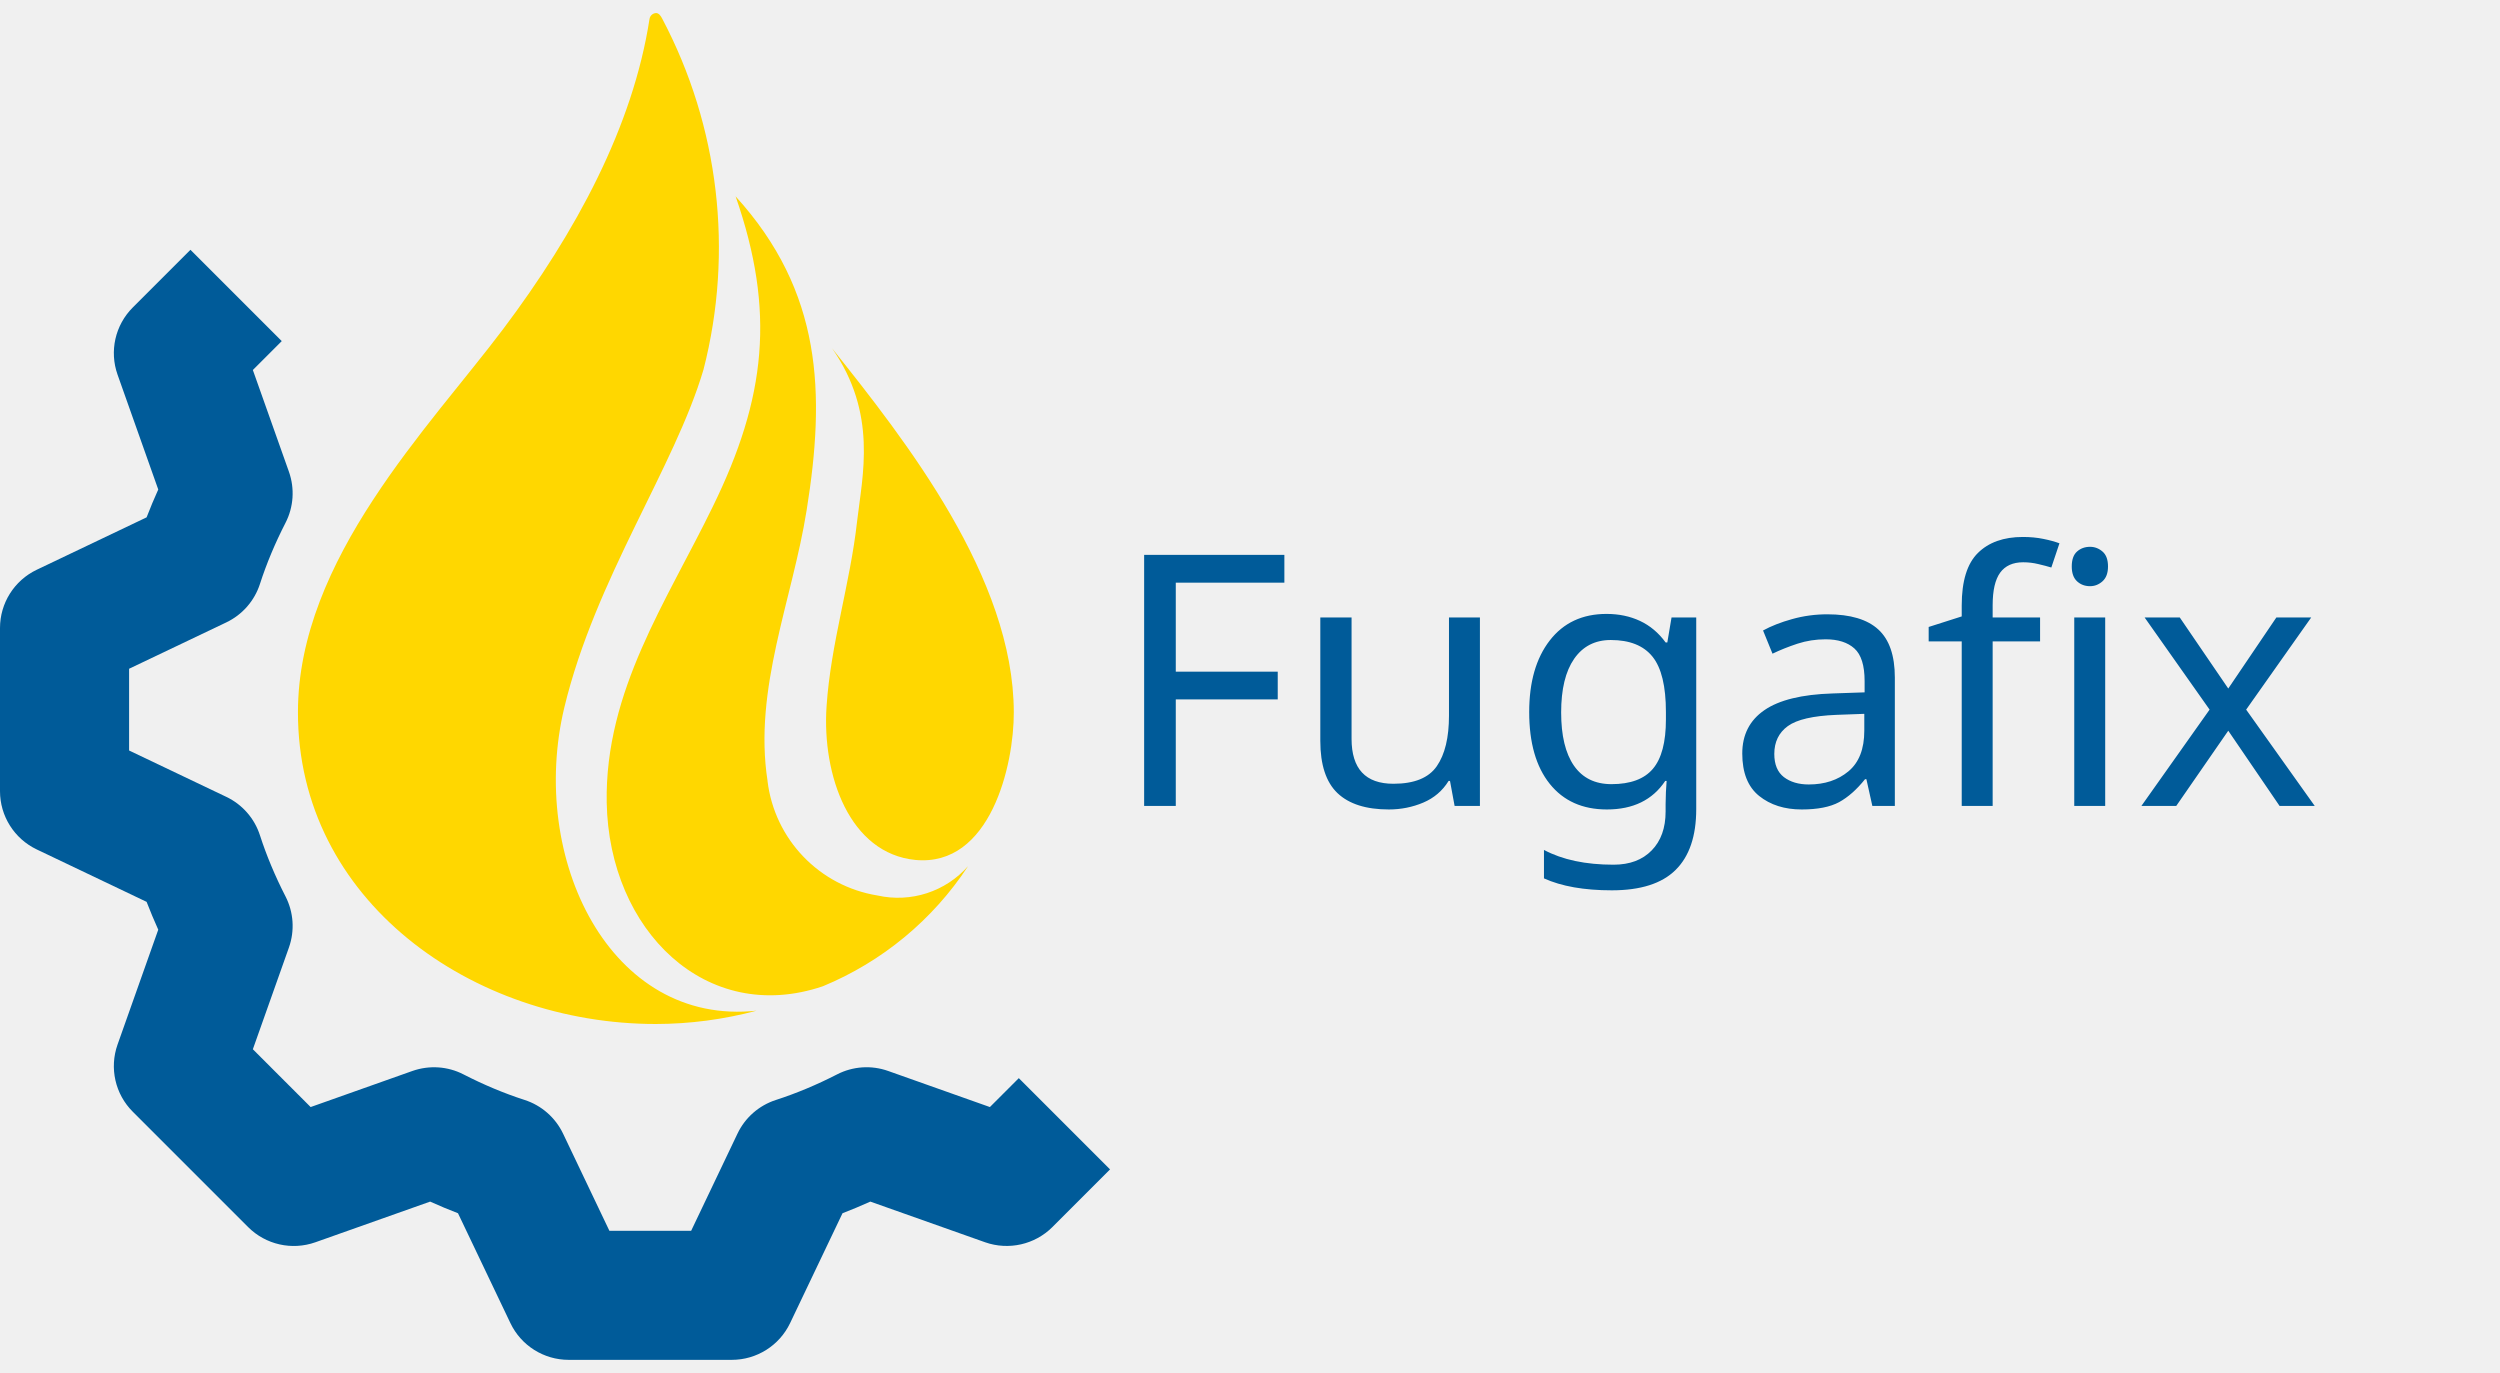
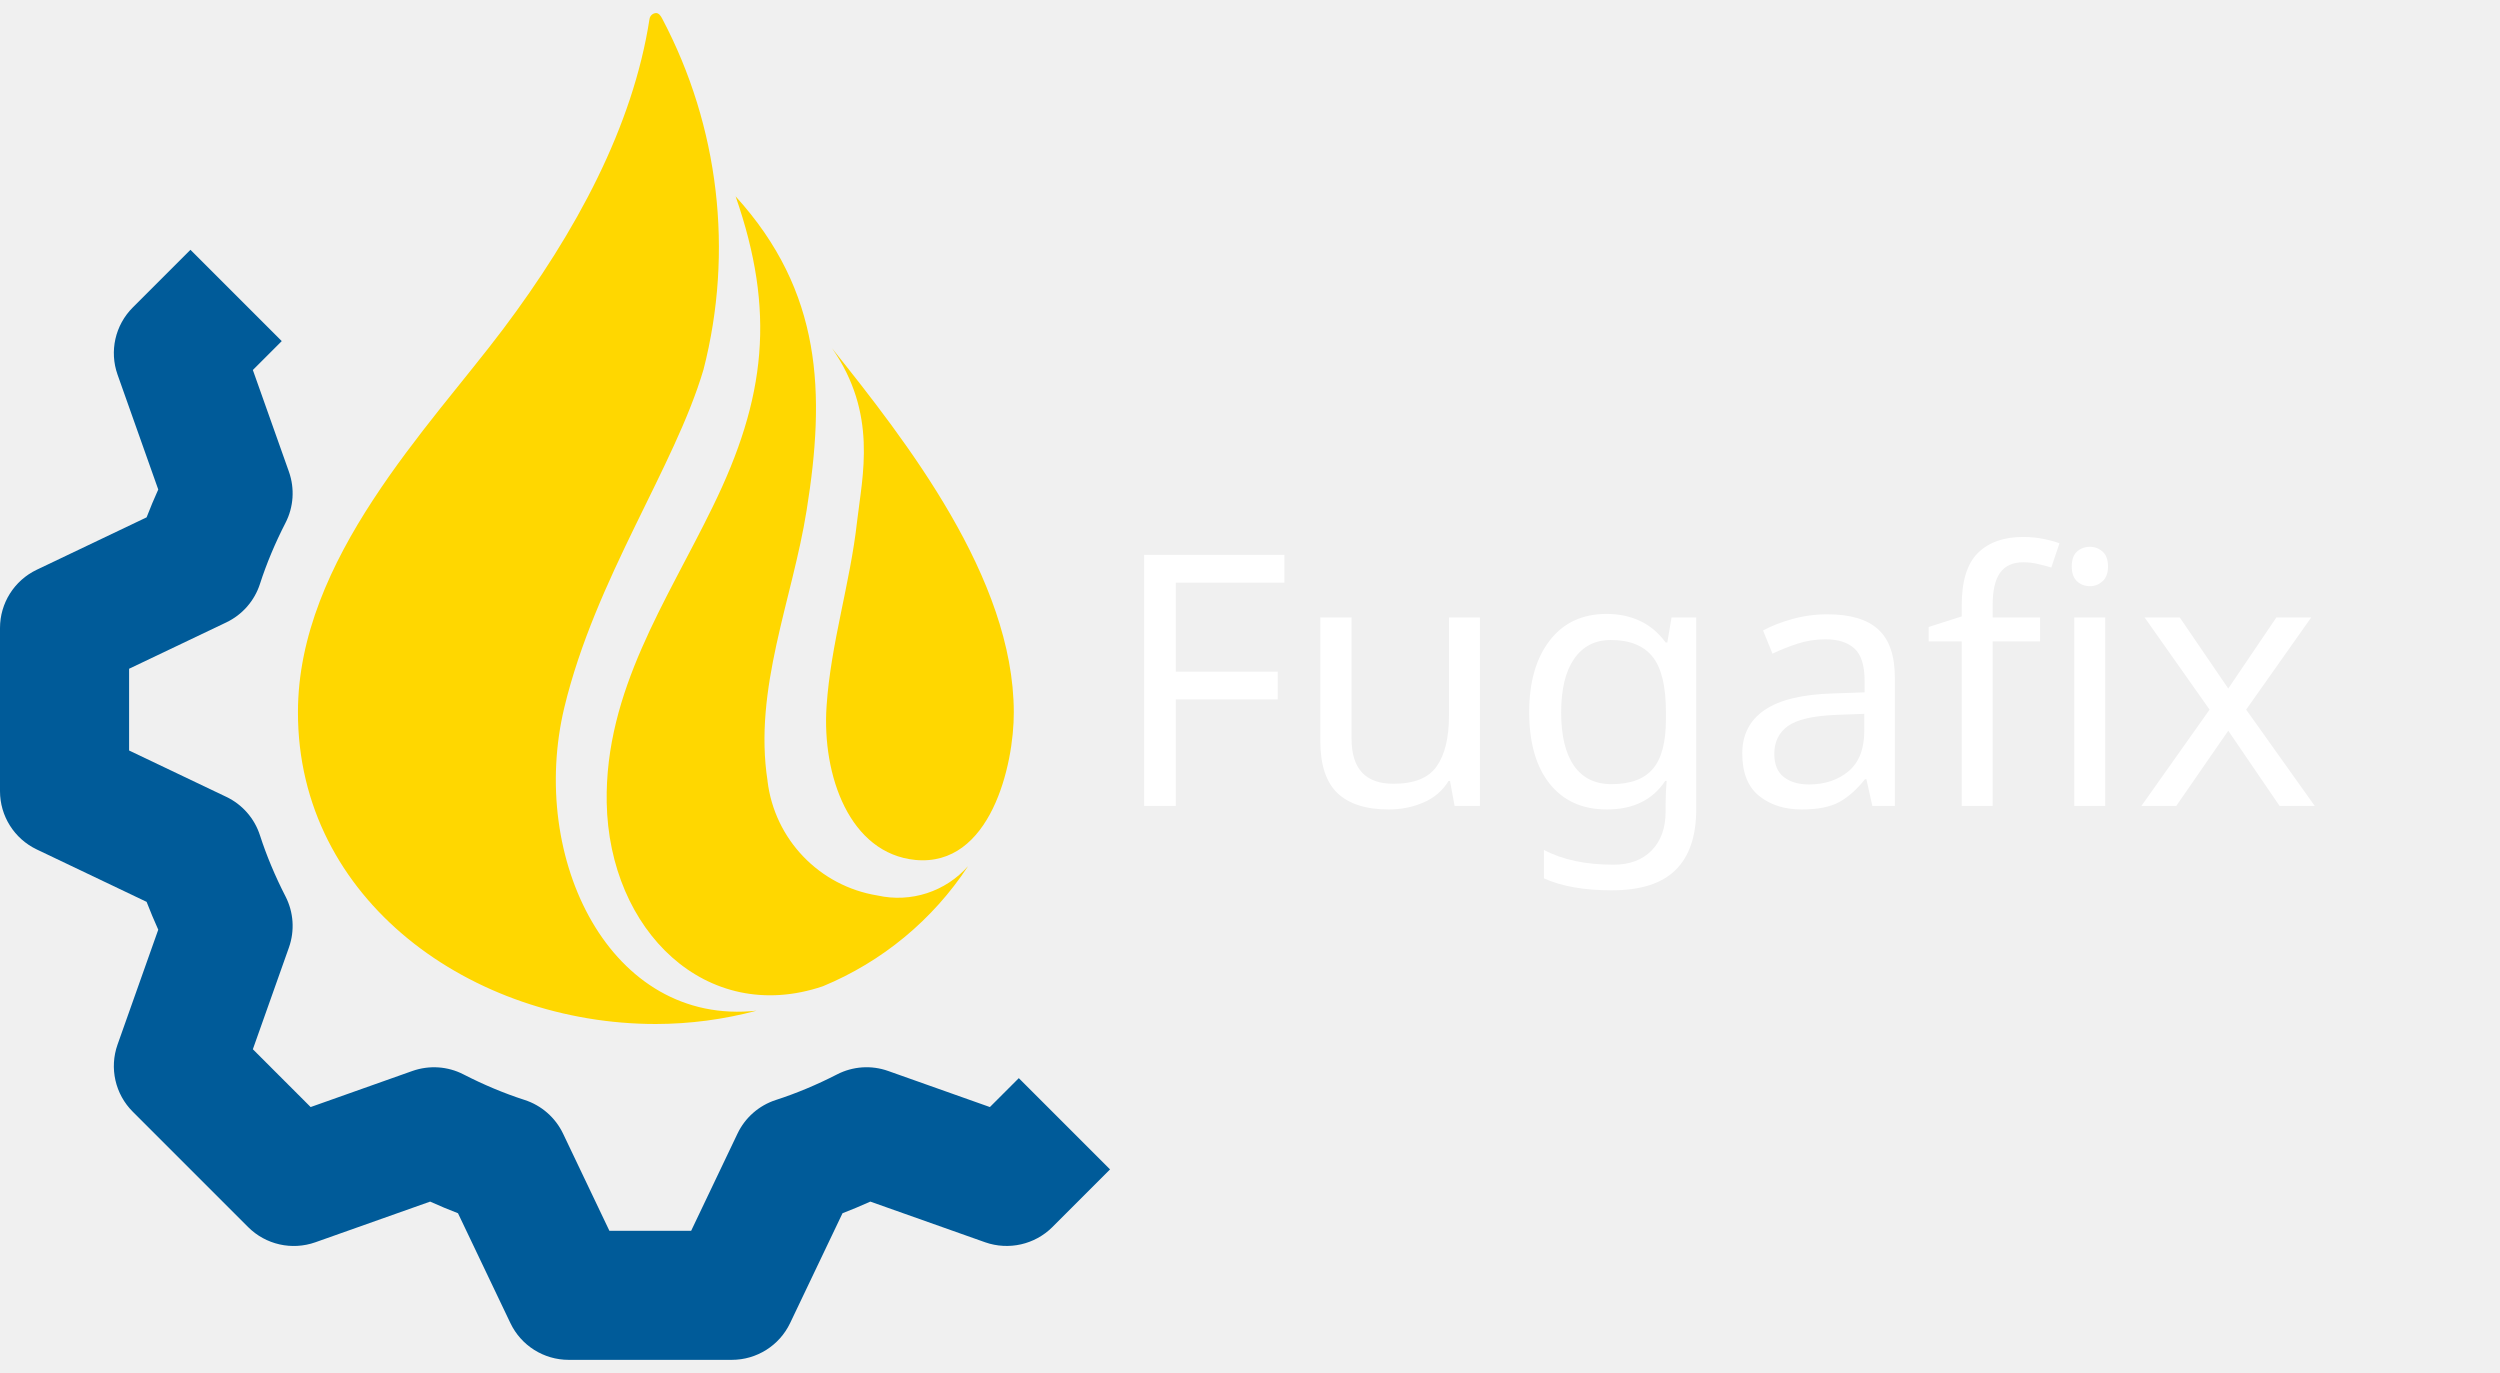
<svg xmlns="http://www.w3.org/2000/svg" id="a" viewBox="0 0 500 274.57">
  <defs>
-     <style>.c,.d{fill:#005b99;}.c,.e{stroke-width:0px;}.d{font-family:AlfaSlabOne-Regular, 'Alfa Slab One';font-size:70.33px;}.e{fill:gold;}</style>
+     <style>.c{fill:#005b99;}.c,.d{stroke-width:0px;}.e{fill:#fff;font-family:AlfaSlabOne-Regular, 'Alfa Slab One';font-size:70.33px;}.d{fill:gold;}</style>
  </defs>
  <path class="c" d="M38.09,49.96l-11.54,11.54c-3.52,3.52-4.7,8.74-3.04,13.43l8.14,22.97c-.84,1.85-1.61,3.71-2.33,5.57l-21.97,10.48C2.86,116.09,0,120.62,0,125.6v32.64c0,4.97,2.86,9.51,7.35,11.65l21.97,10.48c.72,1.86,1.5,3.72,2.33,5.57l-8.14,22.97c-1.66,4.69-.48,9.92,3.04,13.43l23.08,23.08c3.52,3.52,8.75,4.69,13.43,3.04l22.97-8.14c1.85.84,3.71,1.61,5.57,2.33l10.48,21.97c2.14,4.49,6.67,7.35,11.65,7.35h32.64c4.97,0,9.51-2.86,11.65-7.35l10.48-21.97c1.86-.72,3.72-1.5,5.57-2.33l22.97,8.14c4.68,1.64,9.91.47,13.43-3.04l11.54-11.54-18.25-18.25-5.78,5.78-20.36-7.22c-3.35-1.19-7.04-.94-10.21.69-4.05,2.08-8.17,3.8-12.22,5.11-3.38,1.09-6.16,3.52-7.69,6.73l-9.27,19.44h-16.35l-9.27-19.44c-1.53-3.2-4.31-5.64-7.69-6.73-4.06-1.31-8.17-3.03-12.22-5.11-3.16-1.63-6.85-1.87-10.21-.69l-20.36,7.22-11.56-11.56,7.22-20.36c1.18-3.35.94-7.04-.69-10.21-2.08-4.05-3.8-8.17-5.11-12.22-1.09-3.38-3.52-6.16-6.73-7.69l-19.44-9.27v-16.35l19.44-9.27c3.2-1.53,5.64-4.31,6.73-7.69,1.31-4.06,3.03-8.17,5.11-12.22,1.63-3.16,1.87-6.86.69-10.21l-7.22-20.36,5.78-5.78-18.25-18.25Z" />
-   <path class="e" d="M151.35,202.13c-6.58,1.76-13.36,2.66-20.17,2.67-36.76,0-71.64-24.72-71.59-62.36,0-30.56,26.33-57.07,40.99-76.56,14.66-19.48,26.01-40.62,29.32-62.08.1-.65.63-1.14,1.29-1.19.6,0,.96.55,1.29,1.19,11.34,21.53,14.27,46.51,8.23,70.08-5.79,19.62-21.64,41.82-27.85,67.64-7.21,30.14,9.14,63.83,38.51,60.61ZM166.37,69.6c9.19,13.1,6.11,25.5,5.05,34.65-1.38,12.45-5.28,24.49-6.11,37.04-.92,13.79,4.6,29.41,17.78,30.7,14.98,1.42,19.71-18.93,19.67-29.55-.05-26.88-21.55-54.22-36.39-72.83ZM153.51,156.18c-2.85-18.38,4.96-36.21,7.81-54.09,3.77-23.44,3.17-43.7-14.2-62.82,8,22.98,6.11,40.3-4.6,62.13-9.19,18.89-21.55,36.76-21.18,59.09.46,25.64,19.94,44.67,43.24,36.76,11.87-4.91,22-13.29,29.04-24.03-4.51,5.12-11.45,7.37-18.11,5.88-11.63-1.88-20.61-11.23-22.01-22.93Z" />
-   <text class="d" transform="translate(222 161.19)">
+   <path class="d" d="M151.35,202.13c-6.58,1.76-13.36,2.66-20.17,2.67-36.76,0-71.64-24.72-71.59-62.36,0-30.56,26.33-57.07,40.99-76.56,14.66-19.48,26.01-40.62,29.32-62.08.1-.65.63-1.14,1.29-1.19.6,0,.96.55,1.29,1.19,11.34,21.53,14.27,46.51,8.23,70.08-5.79,19.62-21.64,41.82-27.85,67.64-7.21,30.14,9.14,63.83,38.51,60.61ZM166.37,69.6c9.19,13.1,6.11,25.5,5.05,34.65-1.38,12.45-5.28,24.49-6.11,37.04-.92,13.79,4.6,29.41,17.78,30.7,14.98,1.42,19.71-18.93,19.67-29.55-.05-26.88-21.55-54.22-36.39-72.83ZM153.51,156.18c-2.85-18.38,4.96-36.21,7.81-54.09,3.77-23.44,3.17-43.7-14.2-62.82,8,22.98,6.11,40.3-4.6,62.13-9.19,18.89-21.55,36.76-21.18,59.09.46,25.64,19.94,44.67,43.24,36.76,11.87-4.91,22-13.29,29.04-24.03-4.51,5.12-11.45,7.37-18.11,5.88-11.63-1.88-20.61-11.23-22.01-22.93Z" />
+   <text class="e" transform="translate(222 161.19)">
    <tspan x="0" y="0">Fugafix</tspan>
  </text>
</svg>
